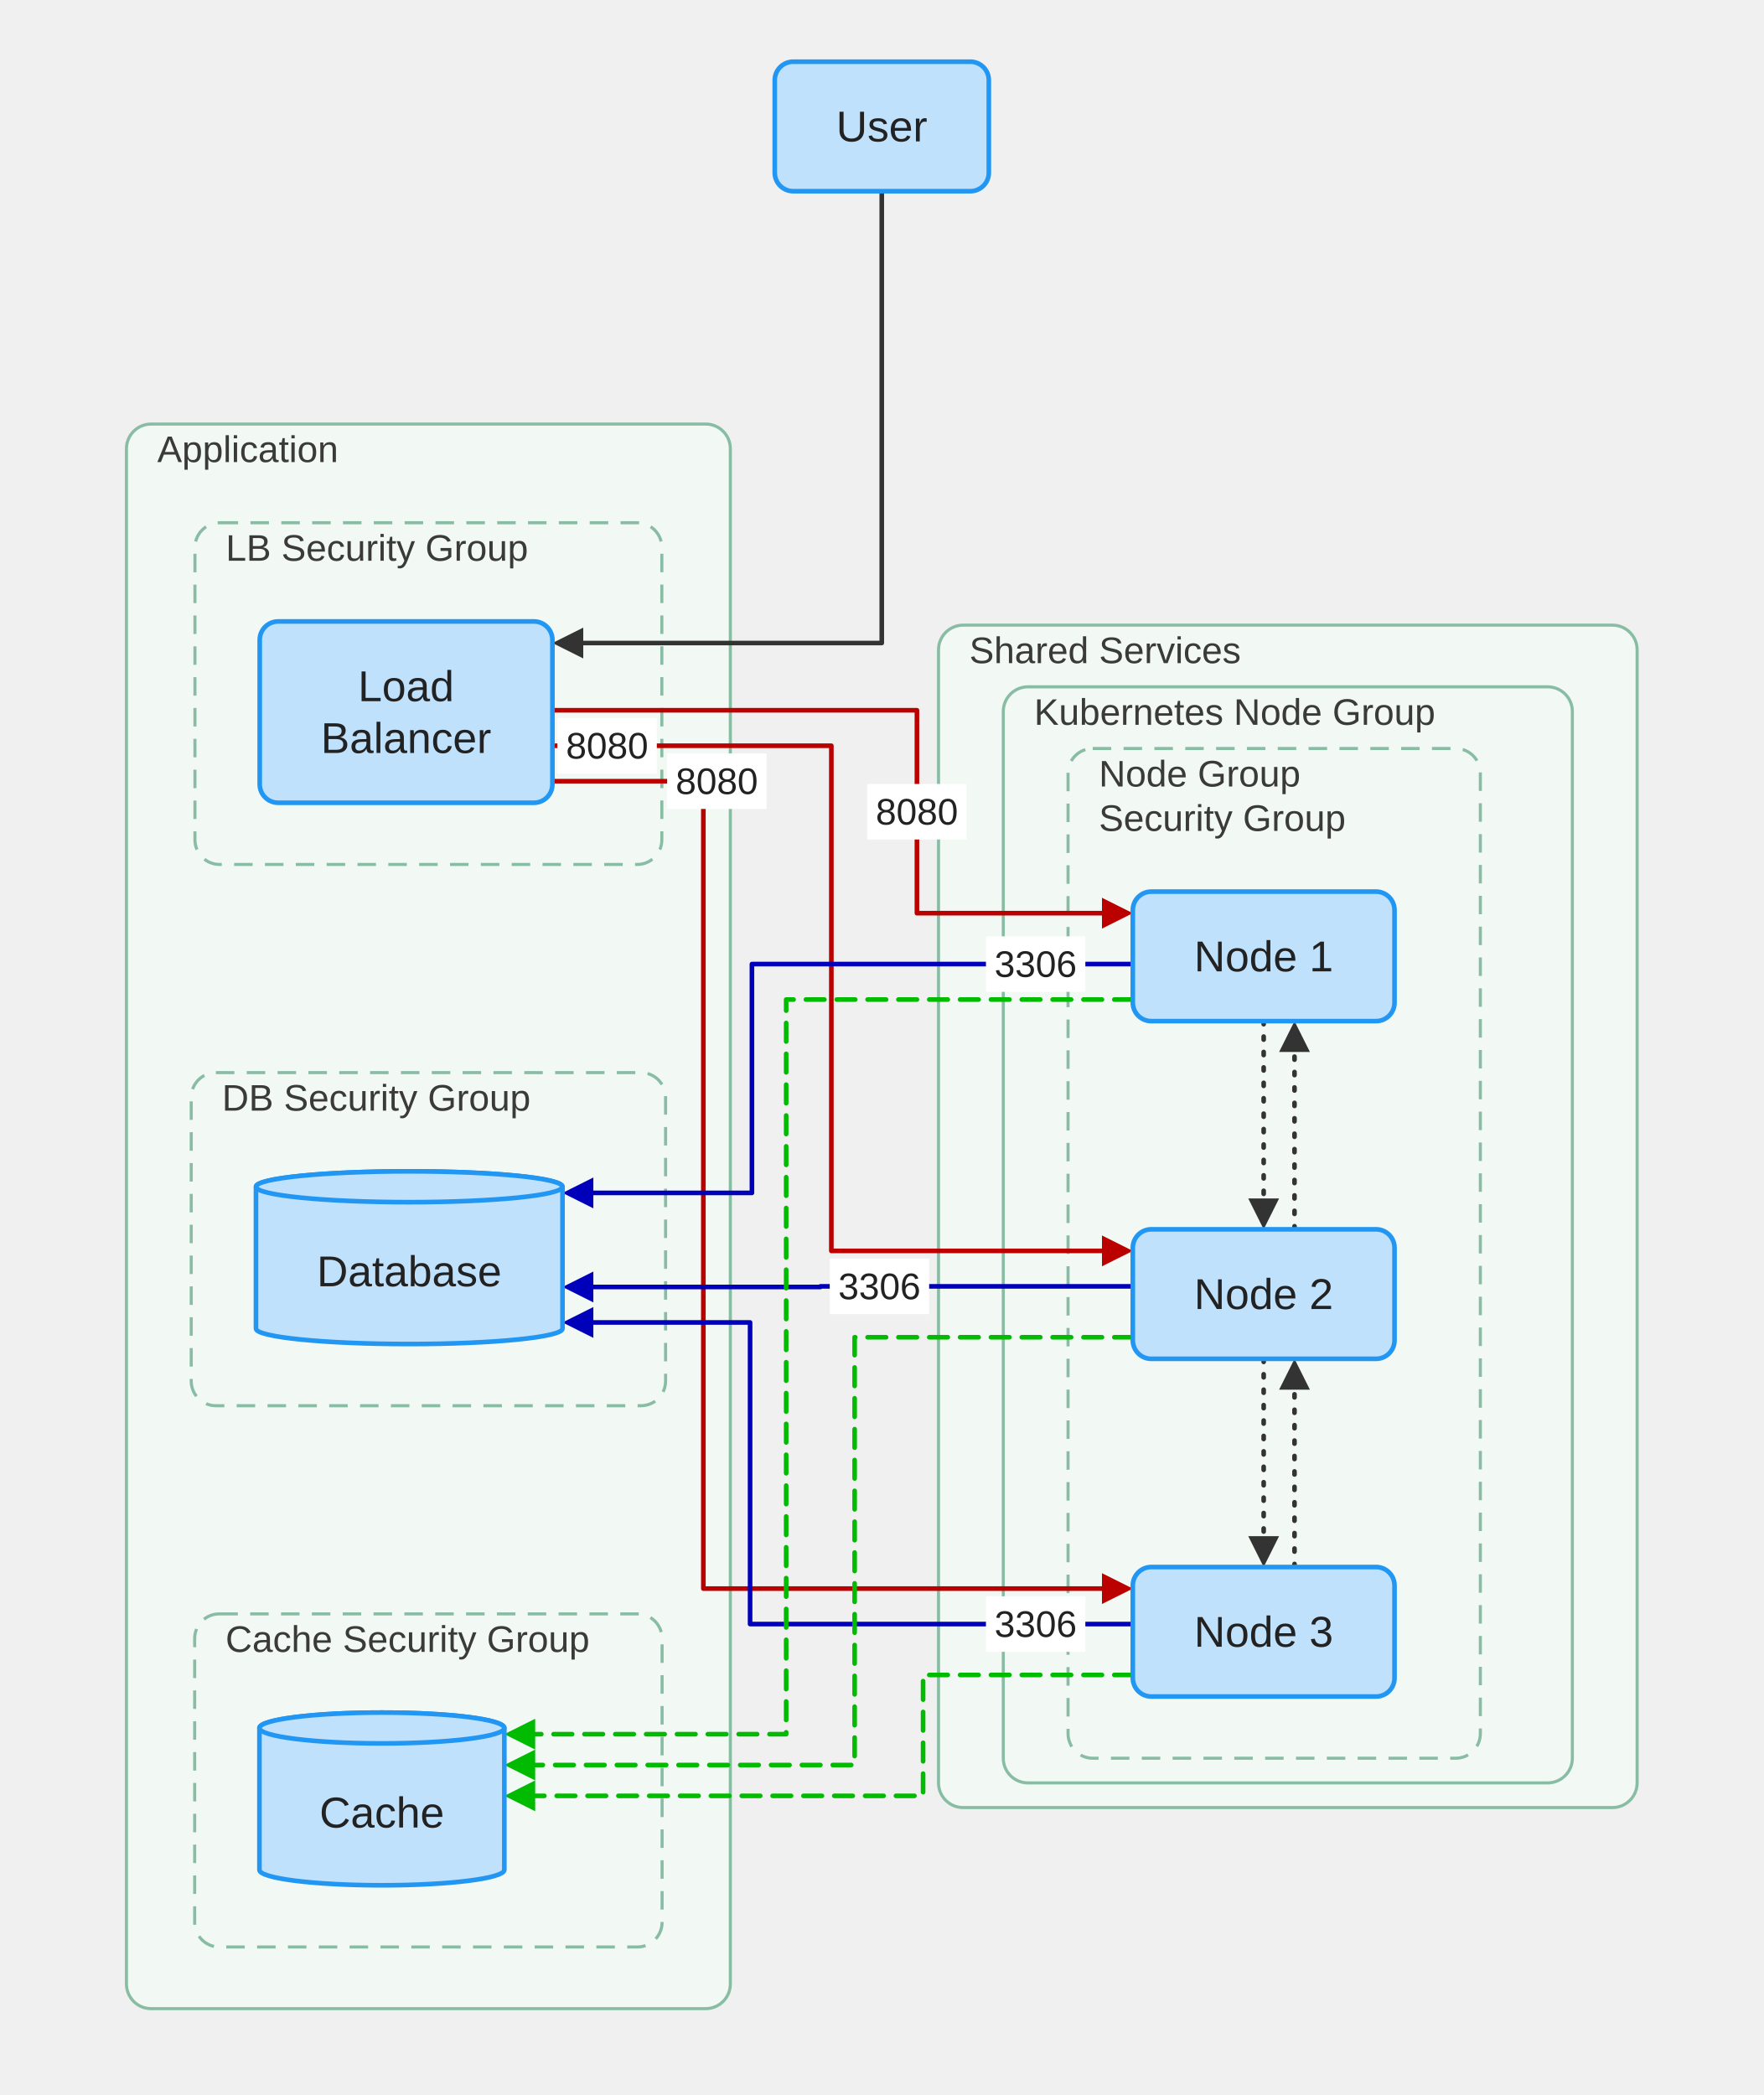
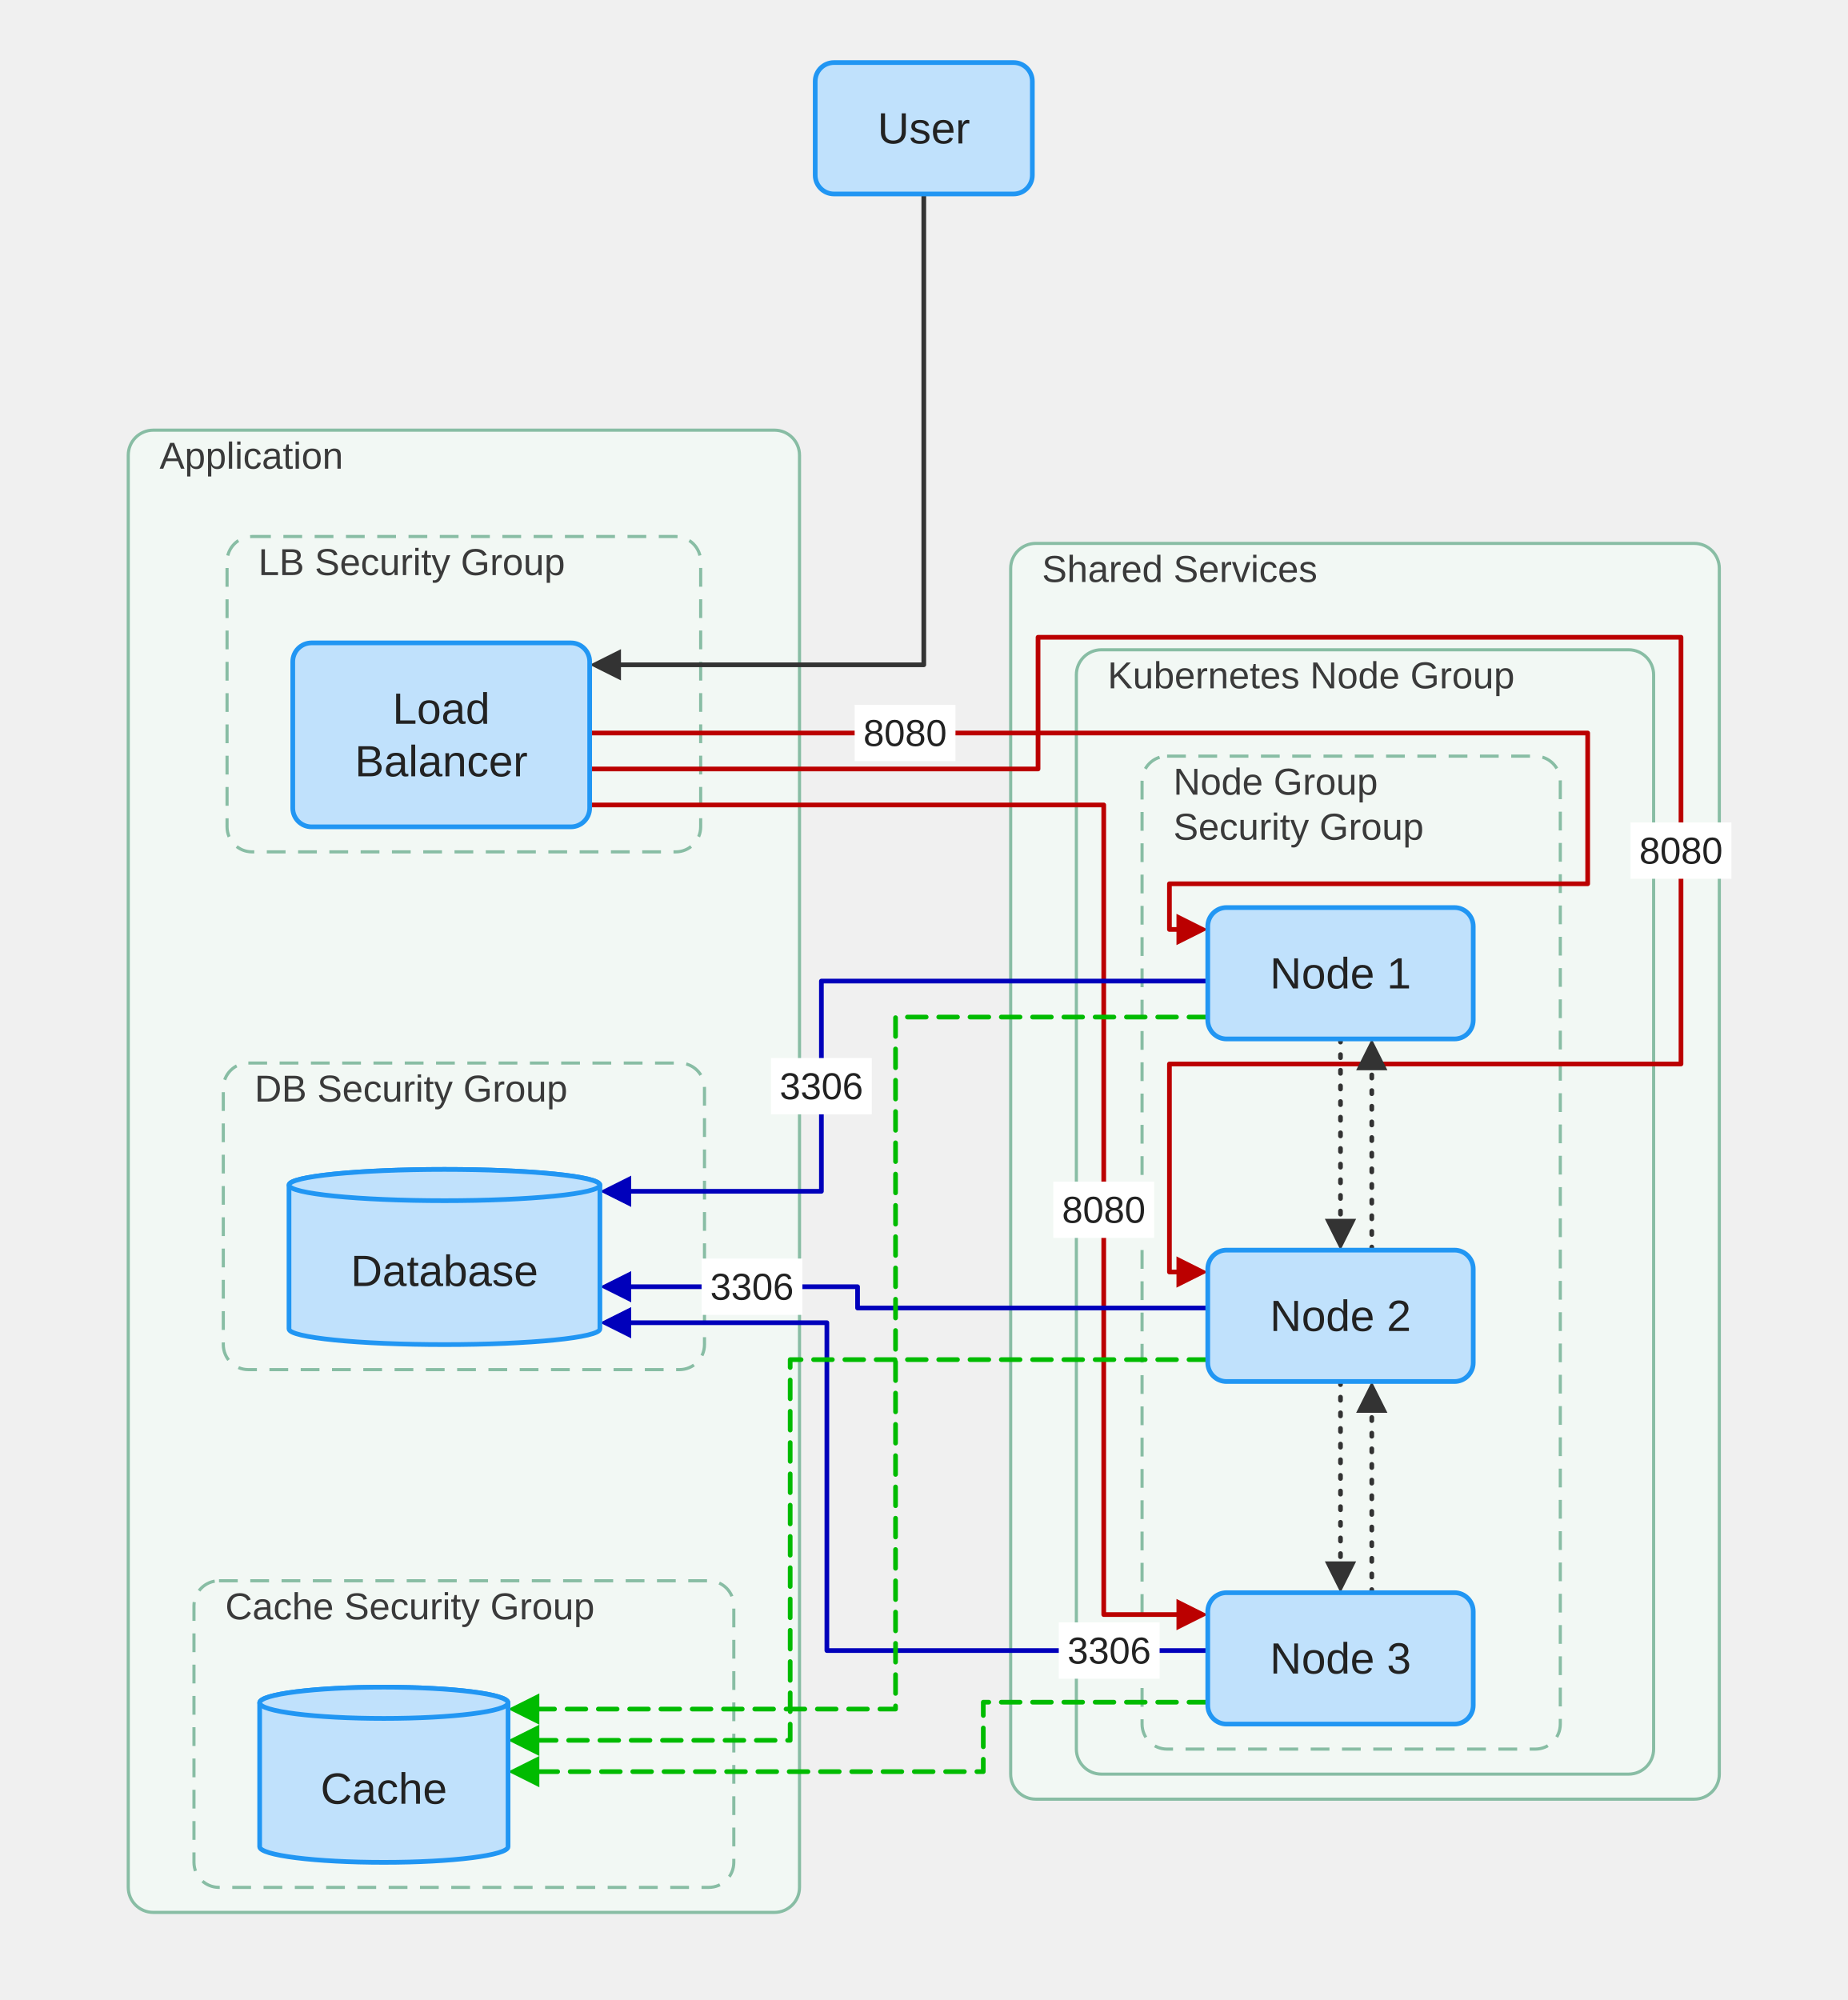
- <svg xmlns="http://www.w3.org/2000/svg" width="571.82" height="679.30" viewBox="0 0 571.82 679.30">
+ <svg xmlns="http://www.w3.org/2000/svg" width="590.58" height="639.30" viewBox="0 0 590.58 639.30">
  <defs>
    <marker id="arrow" viewBox="0 0 10 10" refX="6.00" refY="5" markerWidth="10" markerHeight="10" orient="auto" markerUnits="userSpaceOnUse">
      <path d="M0,0 L10,5 L0,10 Z" fill="#333" />
    </marker>
    <marker id="arrow-b00" viewBox="0 0 10 10" refX="6.00" refY="5" markerWidth="10" markerHeight="10" orient="auto" markerUnits="userSpaceOnUse">
      <path d="M0,0 L10,5 L0,10 Z" fill="#b00" />
    </marker>
    <marker id="arrow-00b" viewBox="0 0 10 10" refX="6.00" refY="5" markerWidth="10" markerHeight="10" orient="auto" markerUnits="userSpaceOnUse">
      <path d="M0,0 L10,5 L0,10 Z" fill="#00b" />
    </marker>
    <marker id="arrow-0b0" viewBox="0 0 10 10" refX="6.00" refY="5" markerWidth="10" markerHeight="10" orient="auto" markerUnits="userSpaceOnUse">
      <path d="M0,0 L10,5 L0,10 Z" fill="#0b0" />
    </marker>
  </defs>
  <g fill="none" stroke="#88BDA4" stroke-width="1" stroke-linejoin="round">
-     <rect x="20.00" y="129.50" width="531.82" height="529.80" rx="8" ry="8" fill="none" stroke="none" stroke-width="1" />
-     <rect x="41.00" y="137.50" width="195.81" height="513.80" rx="8" ry="8" fill="#f2f8f4" stroke="#88BDA4" stroke-width="1" />
-     <rect x="63.21" y="169.50" width="151.39" height="110.80" rx="8" ry="8" fill="#f2f8f4" stroke="#88BDA4" stroke-width="1" stroke-dasharray="6 4" />
-     <rect x="62.00" y="347.80" width="153.81" height="108.00" rx="8" ry="8" fill="#f2f8f4" stroke="#88BDA4" stroke-width="1" stroke-dasharray="6 4" />
-     <rect x="63.12" y="523.30" width="151.56" height="108.00" rx="8" ry="8" fill="#f2f8f4" stroke="#88BDA4" stroke-width="1" stroke-dasharray="6 4" />
-     <rect x="304.31" y="202.70" width="226.52" height="383.40" rx="8" ry="8" fill="#f2f8f4" stroke="#88BDA4" stroke-width="1" />
-     <rect x="325.31" y="222.70" width="184.52" height="355.40" rx="8" ry="8" fill="#f2f8f4" stroke="#88BDA4" stroke-width="1" />
-     <rect x="346.31" y="242.70" width="133.69" height="327.40" rx="8" ry="8" fill="#f2f8f4" stroke="#88BDA4" stroke-width="1" stroke-dasharray="6 4" />
+     <rect x="20.00" y="129.50" width="550.58" height="489.80" rx="8" ry="8" fill="none" stroke="none" stroke-width="1" />
+     <rect x="41.00" y="137.50" width="214.56" height="473.80" rx="8" ry="8" fill="#f2f8f4" stroke="#88BDA4" stroke-width="1" />
+     <rect x="72.58" y="171.50" width="151.39" height="100.80" rx="8" ry="8" fill="#f2f8f4" stroke="#88BDA4" stroke-width="1" stroke-dasharray="6 4" />
+     <rect x="71.38" y="339.80" width="153.81" height="98.00" rx="8" ry="8" fill="#f2f8f4" stroke="#88BDA4" stroke-width="1" stroke-dasharray="6 4" />
+     <rect x="62.00" y="505.30" width="172.56" height="98.00" rx="8" ry="8" fill="#f2f8f4" stroke="#88BDA4" stroke-width="1" stroke-dasharray="6 4" />
+     <rect x="323.06" y="173.70" width="226.52" height="401.40" rx="8" ry="8" fill="#f2f8f4" stroke="#88BDA4" stroke-width="1" />
+     <rect x="344.06" y="207.70" width="184.52" height="359.40" rx="8" ry="8" fill="#f2f8f4" stroke="#88BDA4" stroke-width="1" />
+     <rect x="365.06" y="241.70" width="133.69" height="317.40" rx="8" ry="8" fill="#f2f8f4" stroke="#88BDA4" stroke-width="1" stroke-dasharray="6 4" />
  </g>
  <g fill="#3a3a3a" font-family="Arial, Helvetica, Liberation Sans, DejaVu Sans, sans-serif" font-size="12.00">
    <text x="51.00" y="141.50" text-anchor="start" dominant-baseline="hanging">Application</text>
-     <text x="73.21" y="173.50" text-anchor="start" dominant-baseline="hanging">LB Security Group</text>
-     <text x="72.00" y="351.80" text-anchor="start" dominant-baseline="hanging">DB Security Group</text>
-     <text x="73.12" y="527.30" text-anchor="start" dominant-baseline="hanging">Cache Security Group</text>
-     <text x="314.31" y="206.70" text-anchor="start" dominant-baseline="hanging">Shared Services</text>
-     <text x="335.31" y="226.70" text-anchor="start" dominant-baseline="hanging">Kubernetes Node Group</text>
-     <text x="356.31" y="246.70" text-anchor="start" dominant-baseline="hanging">Node Group<tspan x="356.31" y="261.10">Security Group</tspan>
+     <text x="82.58" y="175.50" text-anchor="start" dominant-baseline="hanging">LB Security Group</text>
+     <text x="81.38" y="343.80" text-anchor="start" dominant-baseline="hanging">DB Security Group</text>
+     <text x="72.00" y="509.30" text-anchor="start" dominant-baseline="hanging">Cache Security Group</text>
+     <text x="333.06" y="177.70" text-anchor="start" dominant-baseline="hanging">Shared Services</text>
+     <text x="354.06" y="211.70" text-anchor="start" dominant-baseline="hanging">Kubernetes Node Group</text>
+     <text x="375.06" y="245.70" text-anchor="start" dominant-baseline="hanging">Node Group<tspan x="375.06" y="260.10">Security Group</tspan>
    </text>
  </g>
  <g fill="none" stroke-linecap="round" stroke-linejoin="round">
-     <polyline points="285.91,62.00 285.91,129.50 285.91,208.50 236.81,208.50 214.60,208.50 183.12,208.50" stroke="#333" stroke-width="1.5" marker-end="url(#arrow)" />
-     <polyline points="179.12,230.30 214.60,230.30 236.81,230.30 297.31,230.30 297.31,296.10 304.31,296.10 325.31,296.10 346.31,296.10 363.31,296.10" stroke="#b00" stroke-width="1.5" marker-end="url(#arrow-b00)" />
-     <polyline points="179.12,241.80 214.60,241.80 236.81,241.80 269.56,241.80 269.56,405.60 304.31,405.60 325.31,405.60 346.31,405.60 363.31,405.60" stroke="#b00" stroke-width="1.5" marker-end="url(#arrow-b00)" />
-     <polyline points="179.12,253.30 214.60,253.30 236.81,253.30 228.06,253.30 228.06,515.10 236.81,515.10 304.31,515.10 325.31,515.10 346.31,515.10 363.31,515.10" stroke="#b00" stroke-width="1.5" marker-end="url(#arrow-b00)" />
-     <polyline points="367.31,312.60 346.31,312.60 325.31,312.60 304.31,312.60 243.81,312.60 243.81,386.80 236.81,386.80 215.81,386.80 186.39,386.80" stroke="#00b" stroke-width="1.5" marker-end="url(#arrow-00b)" />
-     <polyline points="367.31,417.10 346.31,417.10 325.31,417.10 304.31,417.10 266.01,417.10 266.01,417.30 236.81,417.30 215.81,417.30 186.39,417.30" stroke="#00b" stroke-width="1.5" marker-end="url(#arrow-00b)" />
-     <polyline points="367.31,526.60 346.31,526.60 325.31,526.60 304.31,526.60 243.21,526.60 243.21,428.80 236.81,428.80 215.81,428.80 186.39,428.80" stroke="#00b" stroke-width="1.5" marker-end="url(#arrow-00b)" />
-     <polyline points="367.31,324.10 346.31,324.10 325.31,324.10 304.31,324.10 254.91,324.10 254.91,562.30 236.81,562.30 214.68,562.30 167.53,562.30" stroke="#0b0" stroke-width="1.5" stroke-dasharray="6 4" marker-end="url(#arrow-0b0)" />
-     <polyline points="367.31,433.60 346.31,433.60 325.31,433.60 304.31,433.60 277.11,433.60 277.11,572.30 236.81,572.30 214.68,572.30 167.53,572.30" stroke="#0b0" stroke-width="1.5" stroke-dasharray="6 4" marker-end="url(#arrow-0b0)" />
-     <polyline points="367.31,543.10 346.31,543.10 325.31,543.10 304.31,543.10 299.31,543.10 299.31,582.30 236.81,582.30 214.68,582.30 167.53,582.30" stroke="#0b0" stroke-width="1.5" stroke-dasharray="6 4" marker-end="url(#arrow-0b0)" />
-     <polyline points="409.74,331.10 409.74,394.60" stroke="#333" stroke-width="1.5" stroke-dasharray="1 4" marker-end="url(#arrow)" />
-     <polyline points="409.74,440.60 409.74,504.10" stroke="#333" stroke-width="1.5" stroke-dasharray="1 4" marker-end="url(#arrow)" />
-     <polyline points="419.74,508.10 419.74,444.60" stroke="#333" stroke-width="1.5" stroke-dasharray="1 4" marker-end="url(#arrow)" />
-     <polyline points="419.74,398.60 419.74,335.10" stroke="#333" stroke-width="1.5" stroke-dasharray="1 4" marker-end="url(#arrow)" />
+     <polyline points="295.29,62.00 295.29,129.50 295.29,212.50 255.56,212.50 223.98,212.50 192.49,212.50" stroke="#333" stroke-width="1.5" marker-end="url(#arrow)" />
+     <polyline points="188.49,234.30 223.98,234.30 255.56,234.30 323.06,234.30 344.06,234.30 507.50,234.30 507.50,282.50 498.75,282.50 373.81,282.50 373.81,297.10 382.06,297.10" stroke="#b00" stroke-width="1.5" marker-end="url(#arrow-b00)" />
+     <polyline points="188.49,245.80 223.98,245.80 255.56,245.80 323.06,245.80 331.81,245.80 331.81,203.70 537.33,203.70 537.33,340.10 528.58,340.10 498.75,340.10 373.81,340.10 373.81,406.60 382.06,406.60" stroke="#b00" stroke-width="1.5" marker-end="url(#arrow-b00)" />
+     <polyline points="188.49,257.30 223.98,257.30 255.56,257.30 323.06,257.30 344.06,257.30 352.81,257.30 352.81,516.10 365.06,516.10 382.06,516.10" stroke="#b00" stroke-width="1.5" marker-end="url(#arrow-b00)" />
+     <polyline points="386.06,313.60 365.06,313.60 344.06,313.60 323.06,313.60 262.56,313.60 262.56,380.80 255.56,380.80 225.18,380.80 195.76,380.80" stroke="#00b" stroke-width="1.5" marker-end="url(#arrow-00b)" />
+     <polyline points="386.06,418.10 365.06,418.10 344.06,418.10 323.06,418.10 274.12,418.10 274.12,411.30 255.56,411.30 225.18,411.30 195.76,411.30" stroke="#00b" stroke-width="1.5" marker-end="url(#arrow-00b)" />
+     <polyline points="386.06,527.60 365.06,527.60 344.06,527.60 323.06,527.60 264.31,527.60 264.31,422.80 255.56,422.80 225.18,422.80 195.76,422.80" stroke="#00b" stroke-width="1.5" marker-end="url(#arrow-00b)" />
+     <polyline points="386.06,325.10 365.06,325.10 344.06,325.10 323.06,325.10 286.26,325.10 286.26,546.30 255.56,546.30 234.56,546.30 166.40,546.30" stroke="#0b0" stroke-width="1.5" stroke-dasharray="6 4" marker-end="url(#arrow-0b0)" />
+     <polyline points="386.06,434.60 365.06,434.60 344.06,434.60 323.06,434.60 255.56,434.60 252.58,434.60 252.58,556.30 234.56,556.30 166.40,556.30" stroke="#0b0" stroke-width="1.5" stroke-dasharray="6 4" marker-end="url(#arrow-0b0)" />
+     <polyline points="386.06,544.10 365.06,544.10 344.06,544.10 323.06,544.10 314.31,544.10 314.31,566.30 255.56,566.30 234.56,566.30 166.40,566.30" stroke="#0b0" stroke-width="1.5" stroke-dasharray="6 4" marker-end="url(#arrow-0b0)" />
+     <polyline points="428.49,332.10 428.49,395.60" stroke="#333" stroke-width="1.5" stroke-dasharray="1 4" marker-end="url(#arrow)" />
+     <polyline points="428.49,441.60 428.49,505.10" stroke="#333" stroke-width="1.5" stroke-dasharray="1 4" marker-end="url(#arrow)" />
+     <polyline points="438.49,509.10 438.49,445.60" stroke="#333" stroke-width="1.5" stroke-dasharray="1 4" marker-end="url(#arrow)" />
+     <polyline points="438.49,399.60 438.49,336.10" stroke="#333" stroke-width="1.5" stroke-dasharray="1 4" marker-end="url(#arrow)" />
  </g>
  <g fill="#fff" stroke="none">
-     <rect x="281.19" y="254.20" width="32.23" height="18.00" />
-     <rect x="180.74" y="232.80" width="32.23" height="18.00" />
-     <rect x="216.32" y="244.30" width="32.23" height="18.00" />
-     <rect x="319.69" y="303.60" width="32.23" height="18.00" />
-     <rect x="269.04" y="408.10" width="32.23" height="18.00" />
-     <rect x="319.69" y="517.60" width="32.23" height="18.00" />
+     <rect x="273.19" y="225.30" width="32.23" height="18.00" />
+     <rect x="521.21" y="262.90" width="32.23" height="18.00" />
+     <rect x="336.69" y="377.70" width="32.23" height="18.00" />
+     <rect x="246.44" y="338.20" width="32.23" height="18.00" />
+     <rect x="224.26" y="402.30" width="32.23" height="18.00" />
+     <rect x="338.44" y="518.60" width="32.23" height="18.00" />
  </g>
  <g fill="#222" font-family="Arial, Helvetica, Liberation Sans, DejaVu Sans, sans-serif" font-size="12.00" text-anchor="middle" dominant-baseline="central">
-     <text x="297.31" y="263.20">8080</text>
-     <text x="196.86" y="241.80">8080</text>
-     <text x="232.43" y="253.30">8080</text>
-     <text x="335.81" y="312.60">3306</text>
-     <text x="285.16" y="417.10">3306</text>
-     <text x="335.81" y="526.60">3306</text>
+     <text x="289.31" y="234.30">8080</text>
+     <text x="537.33" y="271.90">8080</text>
+     <text x="352.81" y="386.70">8080</text>
+     <text x="262.56" y="347.20">3306</text>
+     <text x="240.37" y="411.30">3306</text>
+     <text x="354.56" y="527.60">3306</text>
  </g>
  <g>
-     <rect x="84.21" y="201.50" width="94.91" height="58.80" rx="6" ry="6" fill="#c0e1fc" stroke="#2196F3" stroke-width="1.5" />
-     <text x="131.66" y="222.50" font-family="Arial, Helvetica, Liberation Sans, DejaVu Sans, sans-serif" font-size="14" fill="#222" text-anchor="middle" dominant-baseline="central">Load<tspan x="131.66" y="239.30">Balancer</tspan>
+     <rect x="93.58" y="205.50" width="94.91" height="58.80" rx="6" ry="6" fill="#c0e1fc" stroke="#2196F3" stroke-width="1.5" />
+     <text x="141.04" y="226.50" font-family="Arial, Helvetica, Liberation Sans, DejaVu Sans, sans-serif" font-size="14" fill="#222" text-anchor="middle" dominant-baseline="central">Load<tspan x="141.04" y="243.30">Balancer</tspan>
    </text>
-     <path d="M83.00,384.80 L83.00,430.80 A49.69,5.00 0 0 0 182.39,430.80 L182.39,384.80 A49.69,5.00 0 0 0 83.00,384.80 Z" fill="#c0e1fc" stroke="#2196F3" stroke-width="1.5" />
-     <ellipse cx="132.69" cy="384.80" rx="49.69" ry="5.00" fill="#c0e1fc" stroke="#2196F3" stroke-width="1.5" />
-     <text x="132.69" y="412.22" font-family="Arial, Helvetica, Liberation Sans, DejaVu Sans, sans-serif" font-size="14" fill="#222" text-anchor="middle" dominant-baseline="central">Database</text>
-     <path d="M84.12,560.30 L84.12,606.30 A39.70,5.00 0 0 0 163.53,606.30 L163.53,560.30 A39.70,5.00 0 0 0 84.12,560.30 Z" fill="#c0e1fc" stroke="#2196F3" stroke-width="1.5" />
-     <ellipse cx="123.82" cy="560.30" rx="39.70" ry="5.00" fill="#c0e1fc" stroke="#2196F3" stroke-width="1.5" />
-     <text x="123.82" y="587.72" font-family="Arial, Helvetica, Liberation Sans, DejaVu Sans, sans-serif" font-size="14" fill="#222" text-anchor="middle" dominant-baseline="central">Cache</text>
-     <rect x="367.31" y="289.10" width="84.86" height="42.00" rx="6" ry="6" fill="#c0e1fc" stroke="#2196F3" stroke-width="1.5" />
-     <text x="409.74" y="310.10" font-family="Arial, Helvetica, Liberation Sans, DejaVu Sans, sans-serif" font-size="14" fill="#222" text-anchor="middle" dominant-baseline="central">Node 1</text>
-     <rect x="367.31" y="398.60" width="84.86" height="42.00" rx="6" ry="6" fill="#c0e1fc" stroke="#2196F3" stroke-width="1.5" />
-     <text x="409.74" y="419.60" font-family="Arial, Helvetica, Liberation Sans, DejaVu Sans, sans-serif" font-size="14" fill="#222" text-anchor="middle" dominant-baseline="central">Node 2</text>
-     <rect x="367.31" y="508.10" width="84.86" height="42.00" rx="6" ry="6" fill="#c0e1fc" stroke="#2196F3" stroke-width="1.5" />
-     <text x="409.74" y="529.10" font-family="Arial, Helvetica, Liberation Sans, DejaVu Sans, sans-serif" font-size="14" fill="#222" text-anchor="middle" dominant-baseline="central">Node 3</text>
-     <rect x="251.21" y="20.00" width="69.41" height="42.00" rx="6" ry="6" fill="#c0e1fc" stroke="#2196F3" stroke-width="1.5" />
-     <text x="285.91" y="41.00" font-family="Arial, Helvetica, Liberation Sans, DejaVu Sans, sans-serif" font-size="14" fill="#222" text-anchor="middle" dominant-baseline="central">User</text>
+     <path d="M92.38,378.80 L92.38,424.80 A49.69,5.00 0 0 0 191.76,424.80 L191.76,378.80 A49.69,5.00 0 0 0 92.38,378.80 Z" fill="#c0e1fc" stroke="#2196F3" stroke-width="1.5" />
+     <ellipse cx="142.07" cy="378.80" rx="49.69" ry="5.00" fill="#c0e1fc" stroke="#2196F3" stroke-width="1.5" />
+     <text x="142.07" y="406.22" font-family="Arial, Helvetica, Liberation Sans, DejaVu Sans, sans-serif" font-size="14" fill="#222" text-anchor="middle" dominant-baseline="central">Database</text>
+     <path d="M83.00,544.30 L83.00,590.30 A39.70,5.00 0 0 0 162.40,590.30 L162.40,544.30 A39.70,5.00 0 0 0 83.00,544.30 Z" fill="#c0e1fc" stroke="#2196F3" stroke-width="1.5" />
+     <ellipse cx="122.70" cy="544.30" rx="39.70" ry="5.00" fill="#c0e1fc" stroke="#2196F3" stroke-width="1.5" />
+     <text x="122.70" y="571.72" font-family="Arial, Helvetica, Liberation Sans, DejaVu Sans, sans-serif" font-size="14" fill="#222" text-anchor="middle" dominant-baseline="central">Cache</text>
+     <rect x="386.06" y="290.10" width="84.86" height="42.00" rx="6" ry="6" fill="#c0e1fc" stroke="#2196F3" stroke-width="1.5" />
+     <text x="428.49" y="311.10" font-family="Arial, Helvetica, Liberation Sans, DejaVu Sans, sans-serif" font-size="14" fill="#222" text-anchor="middle" dominant-baseline="central">Node 1</text>
+     <rect x="386.06" y="399.60" width="84.86" height="42.00" rx="6" ry="6" fill="#c0e1fc" stroke="#2196F3" stroke-width="1.5" />
+     <text x="428.49" y="420.60" font-family="Arial, Helvetica, Liberation Sans, DejaVu Sans, sans-serif" font-size="14" fill="#222" text-anchor="middle" dominant-baseline="central">Node 2</text>
+     <rect x="386.06" y="509.10" width="84.86" height="42.00" rx="6" ry="6" fill="#c0e1fc" stroke="#2196F3" stroke-width="1.5" />
+     <text x="428.49" y="530.10" font-family="Arial, Helvetica, Liberation Sans, DejaVu Sans, sans-serif" font-size="14" fill="#222" text-anchor="middle" dominant-baseline="central">Node 3</text>
+     <rect x="260.58" y="20.00" width="69.41" height="42.00" rx="6" ry="6" fill="#c0e1fc" stroke="#2196F3" stroke-width="1.5" />
+     <text x="295.29" y="41.00" font-family="Arial, Helvetica, Liberation Sans, DejaVu Sans, sans-serif" font-size="14" fill="#222" text-anchor="middle" dominant-baseline="central">User</text>
  </g>
</svg>
